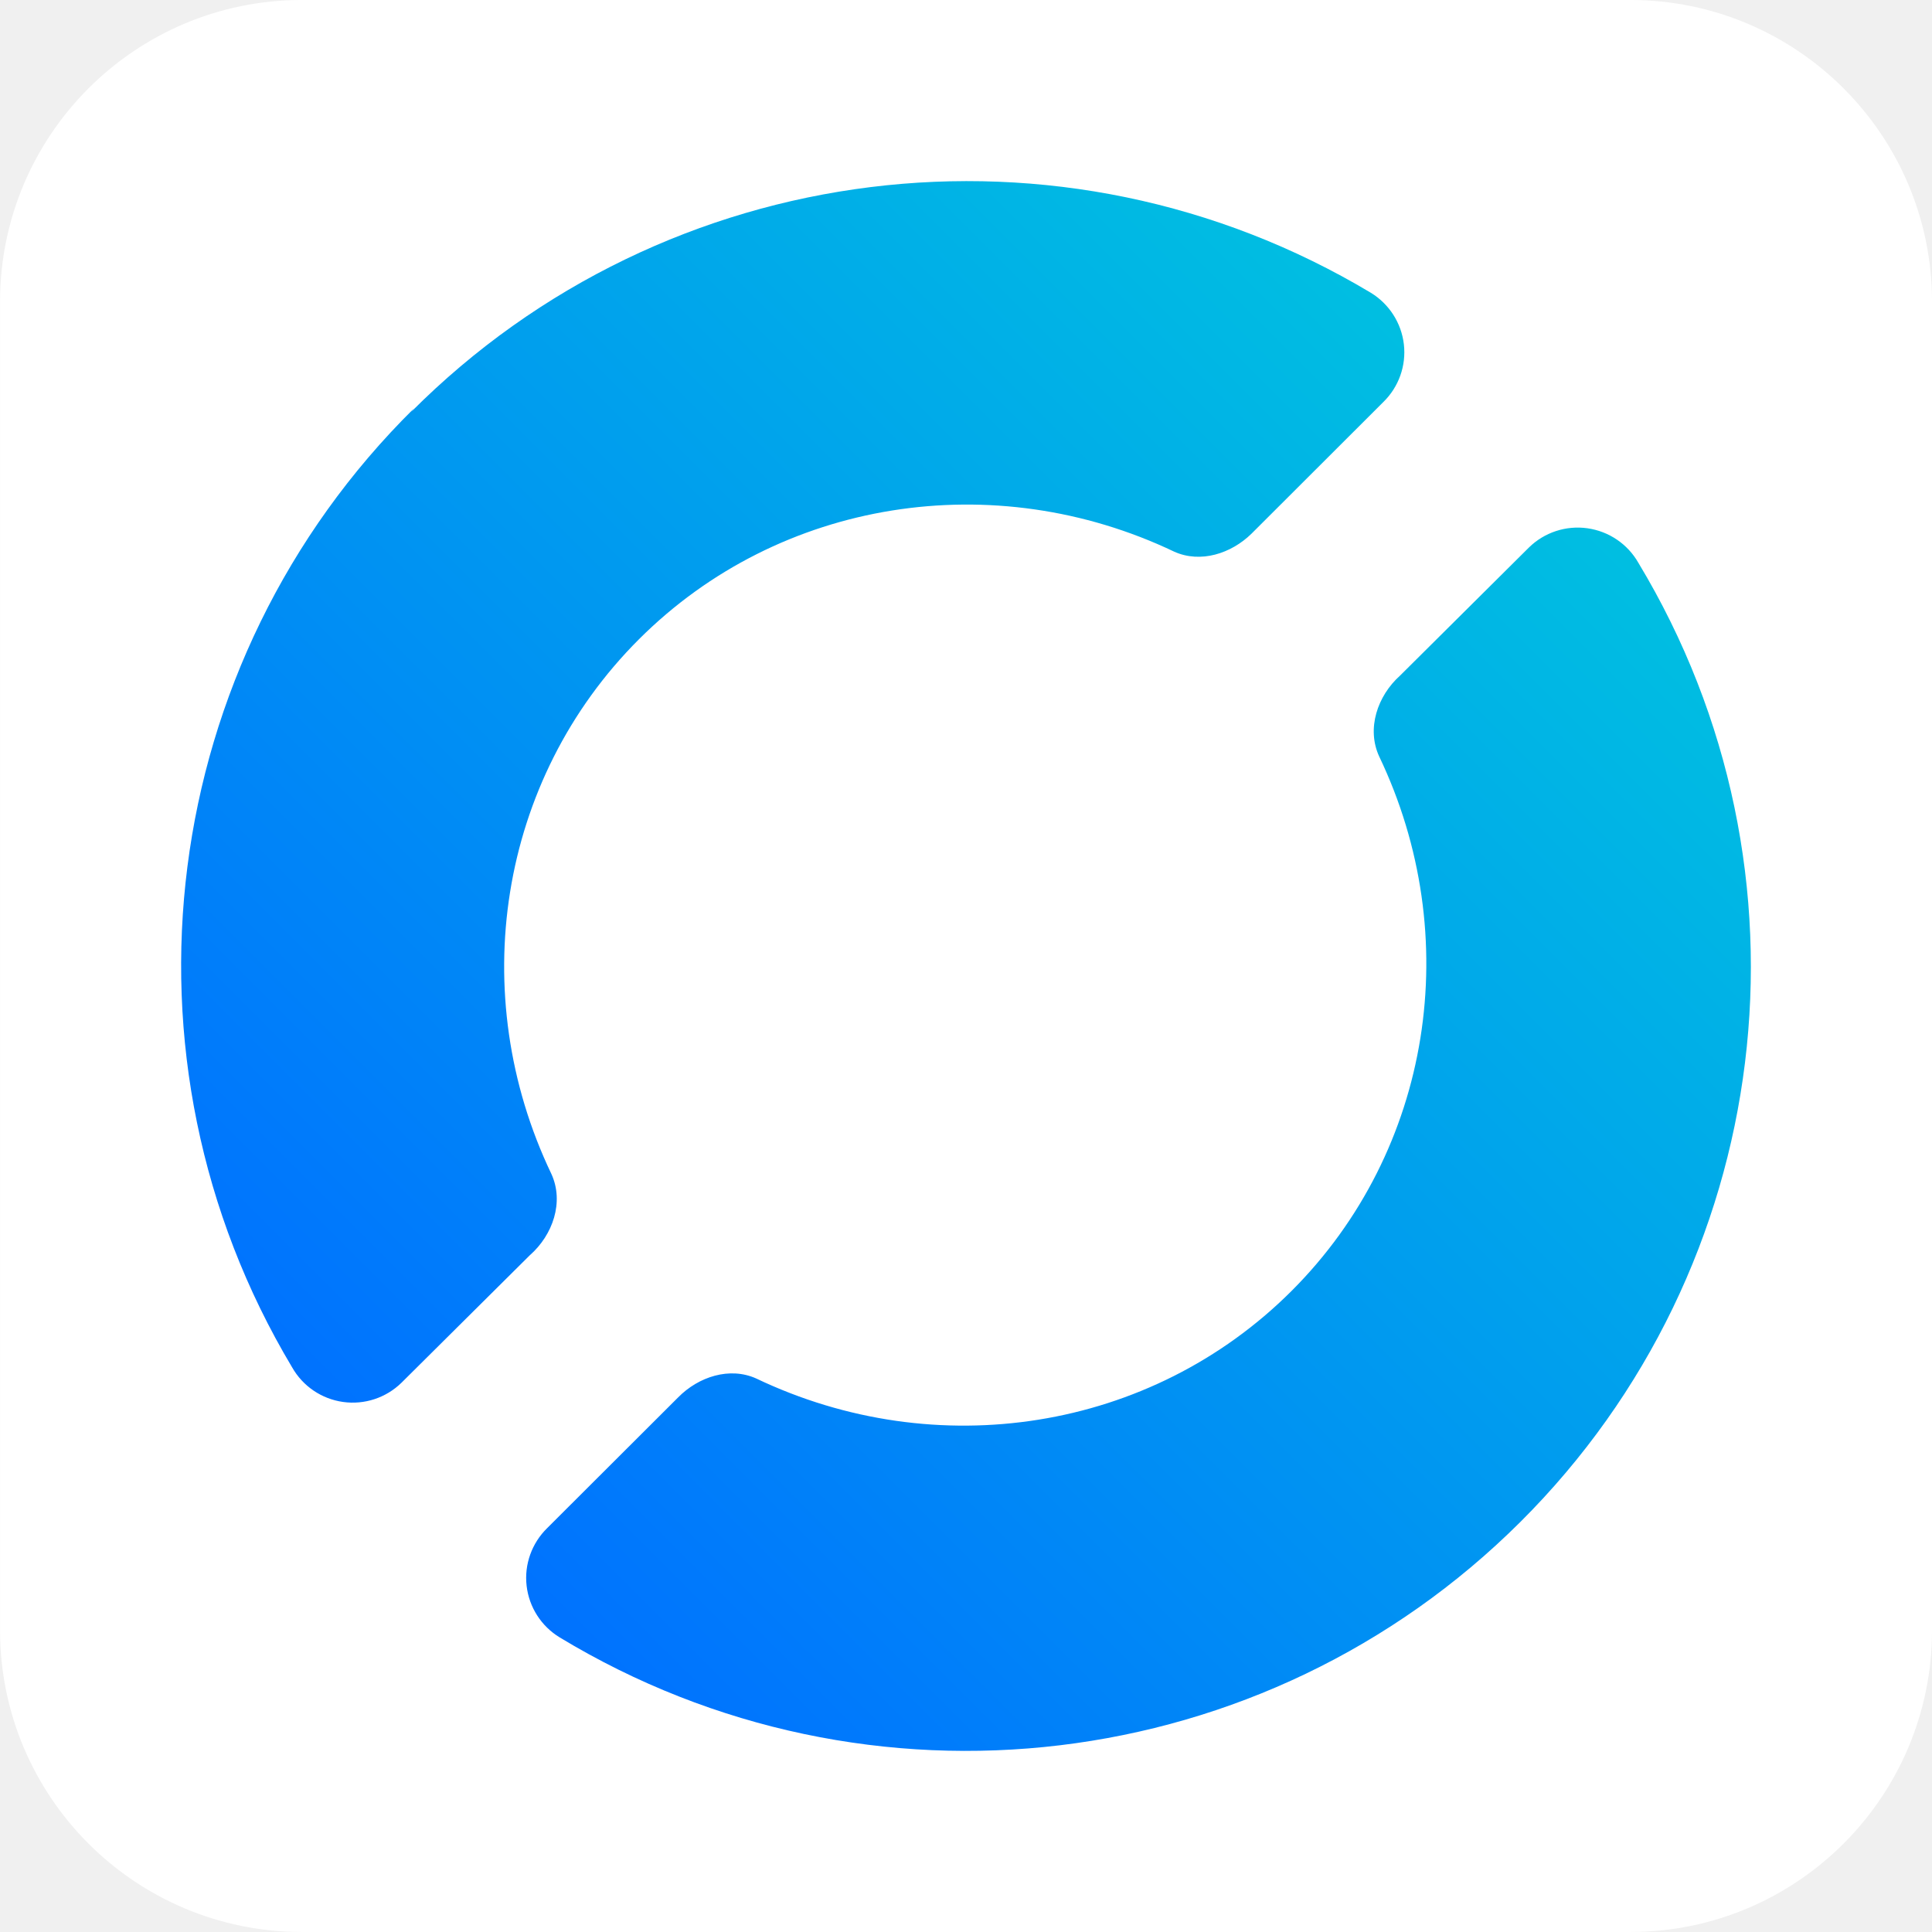
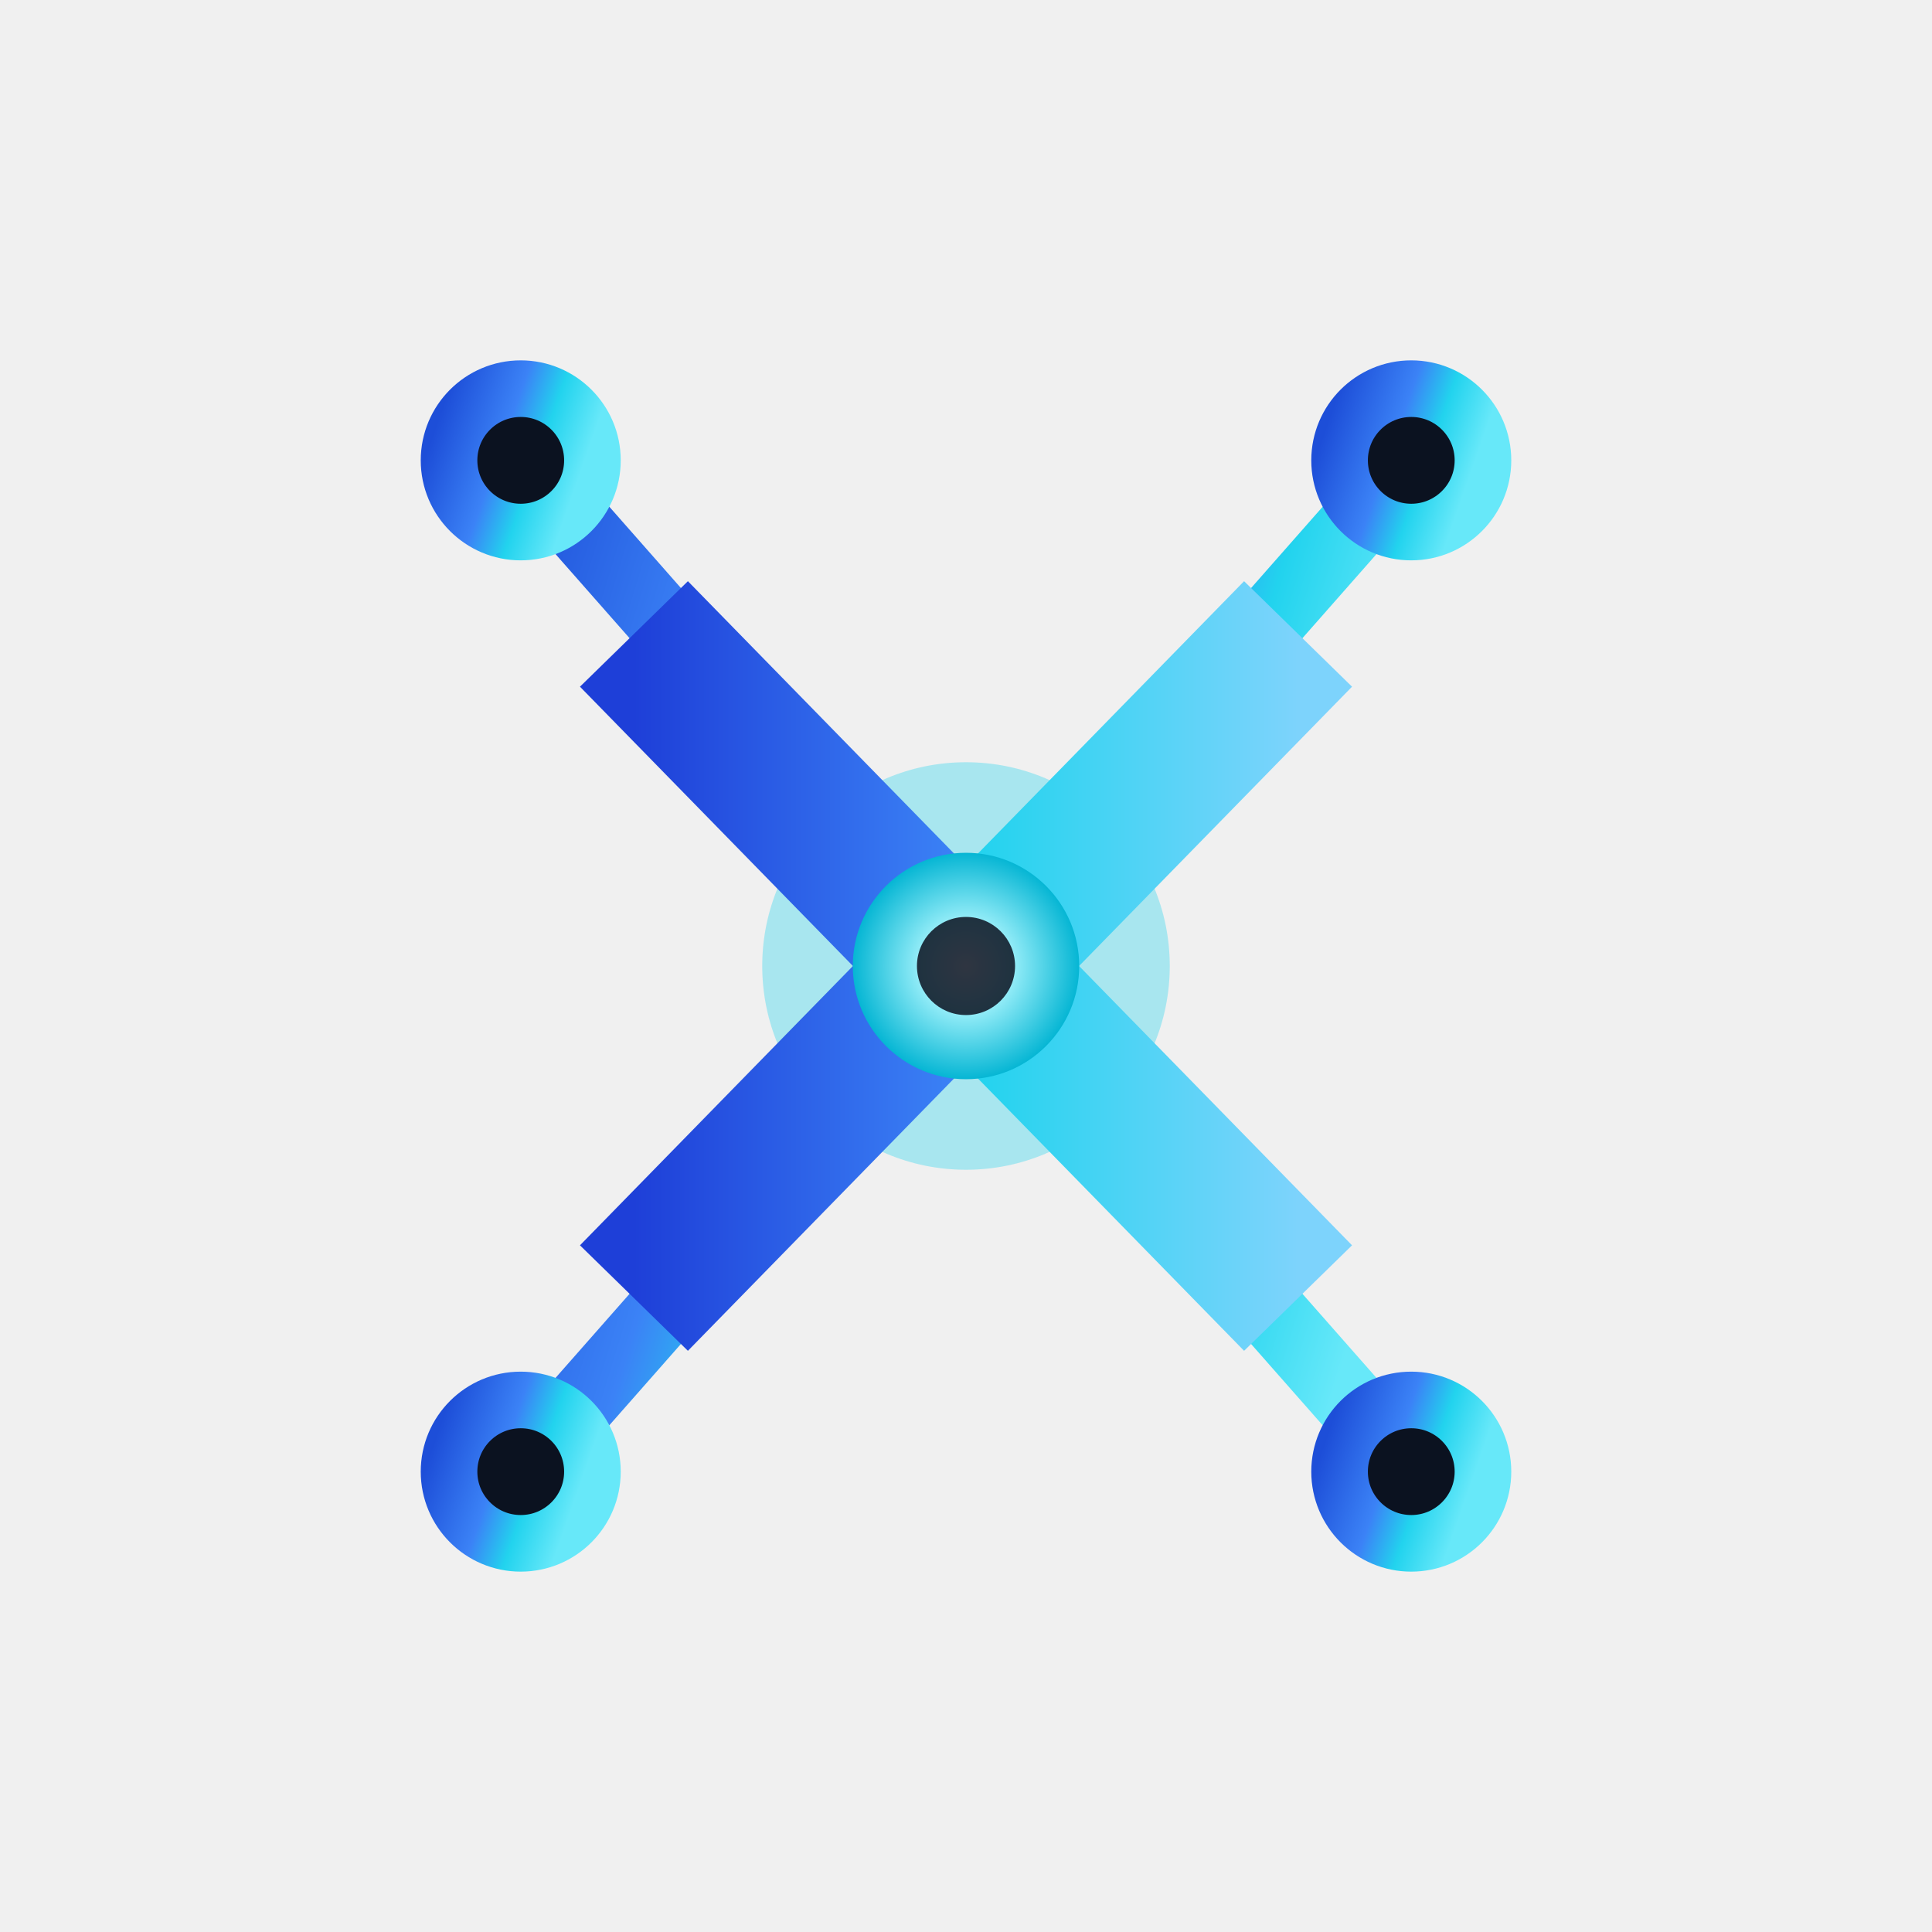
- <svg xmlns="http://www.w3.org/2000/svg" xmlns:xlink="http://www.w3.org/1999/xlink" style="isolation:isolate" viewBox="66.993 897.484 32 32" version="1.1" id="svg11" xml:space="preserve" width="32" height="32">
-   <defs id="defs15">
-     <linearGradient xlink:href="#a" id="linearGradient765" gradientUnits="userSpaceOnUse" gradientTransform="matrix(26.00048,0,0,25.99936,17.98453,891.7487)" x1="0.148" y1="0.851" x2="0.845" y2="0.154" />
+ <svg xmlns="http://www.w3.org/2000/svg" viewBox="0 0 512 512" width="512" height="512">
+   <defs>
+     <linearGradient id="kx" x1="0" y1="0" x2="1" y2="0.35">
+       <stop offset="0%" stop-color="#1d4ed8" />
+       <stop offset="45%" stop-color="#3b82f6" />
+       <stop offset="70%" stop-color="#22d3ee" />
+       <stop offset="100%" stop-color="#67e8f9" />
+     </linearGradient>
+     <linearGradient id="kxChevronL" x1="0" y1="0" x2="1" y2="0">
+       <stop offset="0%" stop-color="#1e3fd8" />
+       <stop offset="100%" stop-color="#3b82f6" />
+     </linearGradient>
+     <linearGradient id="kxChevronR" x1="0" y1="0" x2="1" y2="0">
+       <stop offset="0%" stop-color="#22d3ee" />
+       <stop offset="100%" stop-color="#7dd3fc" />
+     </linearGradient>
+     <radialGradient id="kxCore">
+       <stop offset="0%" stop-color="#ffffff" />
+       <stop offset="35%" stop-color="#a5f3fc" />
+       <stop offset="100%" stop-color="#06b6d4" />
+     </radialGradient>
  </defs>
-   <linearGradient id="a" x1="0.148" x2="0.845" y1="0.851" y2="0.154" gradientTransform="matrix(26.301,0,0,26.331,90.67354,911.7572)" gradientUnits="userSpaceOnUse">
-     <stop offset="0" stop-color="#004ba6" id="stop4" style="stop-color:#0071ff;stop-opacity:1;" />
-     <stop offset="1" stop-color="#00bfe1" id="stop6" style="stop-color:#00bfe1;stop-opacity:1;" />
-   </linearGradient>
-   <g id="g763" transform="translate(52.0085,8.73577)">
-     <g id="g761">
-       <rect style="fill:#ffffff;fill-opacity:1;stroke:none;stroke-width:1;stroke-dasharray:none;stroke-opacity:1;paint-order:fill markers stroke" id="rect757" width="32" height="32" x="14.985" y="888.748" rx="5" ry="5" />
-       <path fill="url(#a)" d="m 40.309,897.816 -2.135,2.122 c -0.376,0.337 -0.557,0.879 -0.347,1.337 1.423,2.976 0.883,6.524 -1.451,8.856 -2.335,2.331 -5.887,2.871 -8.867,1.449 -0.439,-0.197 -0.954,-0.03 -1.292,0.313 l -2.17,2.166 c -0.255,0.25 -0.381,0.602 -0.34,0.956 0.041,0.354 0.243,0.669 0.548,0.854 5.113,3.095 11.679,2.306 15.911,-1.912 4.232,-4.216 5.039,-10.773 1.955,-15.887 -0.177,-0.311 -0.489,-0.522 -0.844,-0.572 -0.355,-0.05 -0.713,0.068 -0.968,0.318 z M 21.843,895.511 c -4.253,4.2 -5.086,10.758 -2.02,15.885 0.177,0.312 0.488,0.523 0.843,0.573 0.355,0.05 0.713,-0.068 0.969,-0.319 l 2.123,-2.109 c 0.385,-0.337 0.572,-0.885 0.359,-1.349 -1.423,-2.976 -0.884,-6.524 1.451,-8.856 2.334,-2.331 5.887,-2.871 8.866,-1.45 0.434,0.195 0.942,0.033 1.281,-0.3 l 2.182,-2.179 c 0.255,-0.249 0.381,-0.601 0.34,-0.956 -0.041,-0.353 -0.243,-0.668 -0.548,-0.854 -5.122,-3.068 -11.678,-2.255 -15.893,1.972 z" id="path759" style="fill:url(#linearGradient765);stroke-width:0.988" />
+   <circle cx="256" cy="256" r="54" fill="#22d3ee" opacity="0.35" />
+   <g>
+     <g stroke="url(#kx)" stroke-width="19" stroke-linecap="round" fill="none">
+       <path d="M 138 122 L 256 256" />
+       <path d="M 374 122 L 256 256" />
+       <path d="M 138 390 L 256 256" />
+       <path d="M 374 390 L 256 256" />
    </g>
+     <path d="M 168 168 L 254 256 L 168 344" fill="none" stroke="url(#kxChevronL)" stroke-width="40" stroke-linejoin="miter" stroke-linecap="butt" />
+     <path d="M 344 168 L 258 256 L 344 344" fill="none" stroke="url(#kxChevronR)" stroke-width="40" stroke-linejoin="miter" stroke-linecap="butt" />
+     <g fill="#0b1220" stroke="url(#kx)" stroke-width="15">
+       <circle cx="138" cy="122" r="19" />
+       <circle cx="374" cy="122" r="19" />
+       <circle cx="138" cy="390" r="19" />
+       <circle cx="374" cy="390" r="19" />
+     </g>
+     <circle cx="256" cy="256" r="30" fill="url(#kxCore)" />
+     <circle cx="256" cy="256" r="13" fill="#0b1220" opacity="0.85" />
  </g>
</svg>
